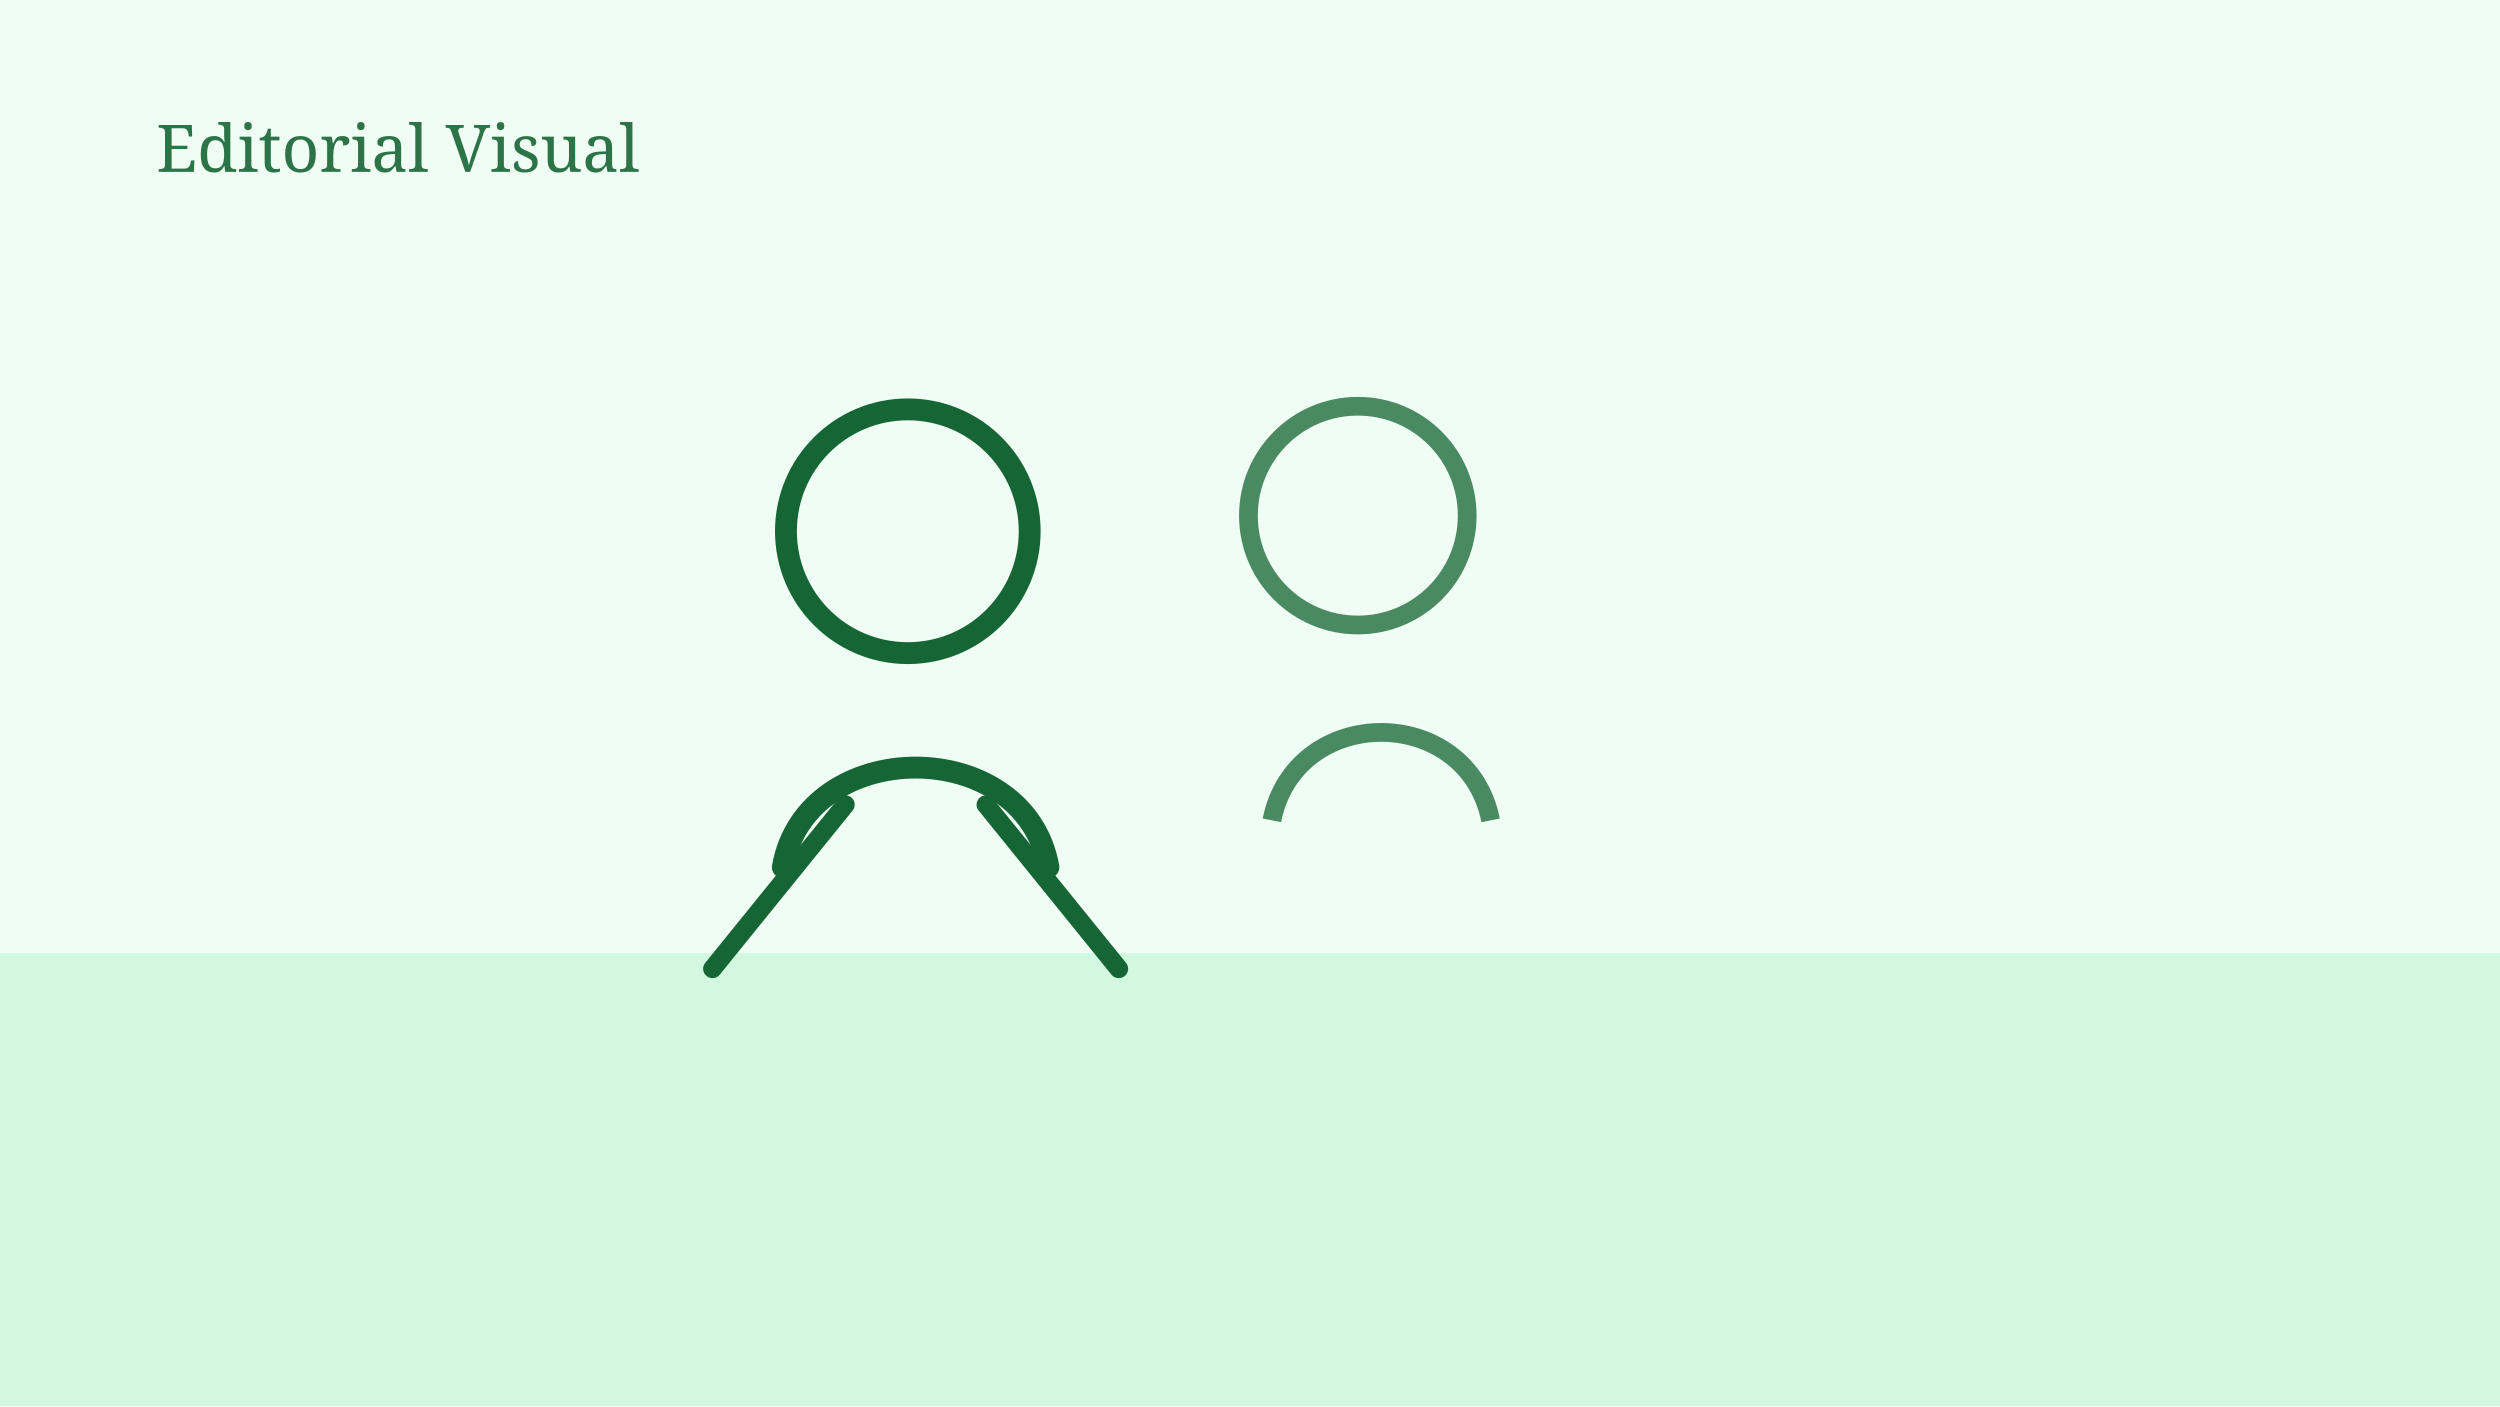
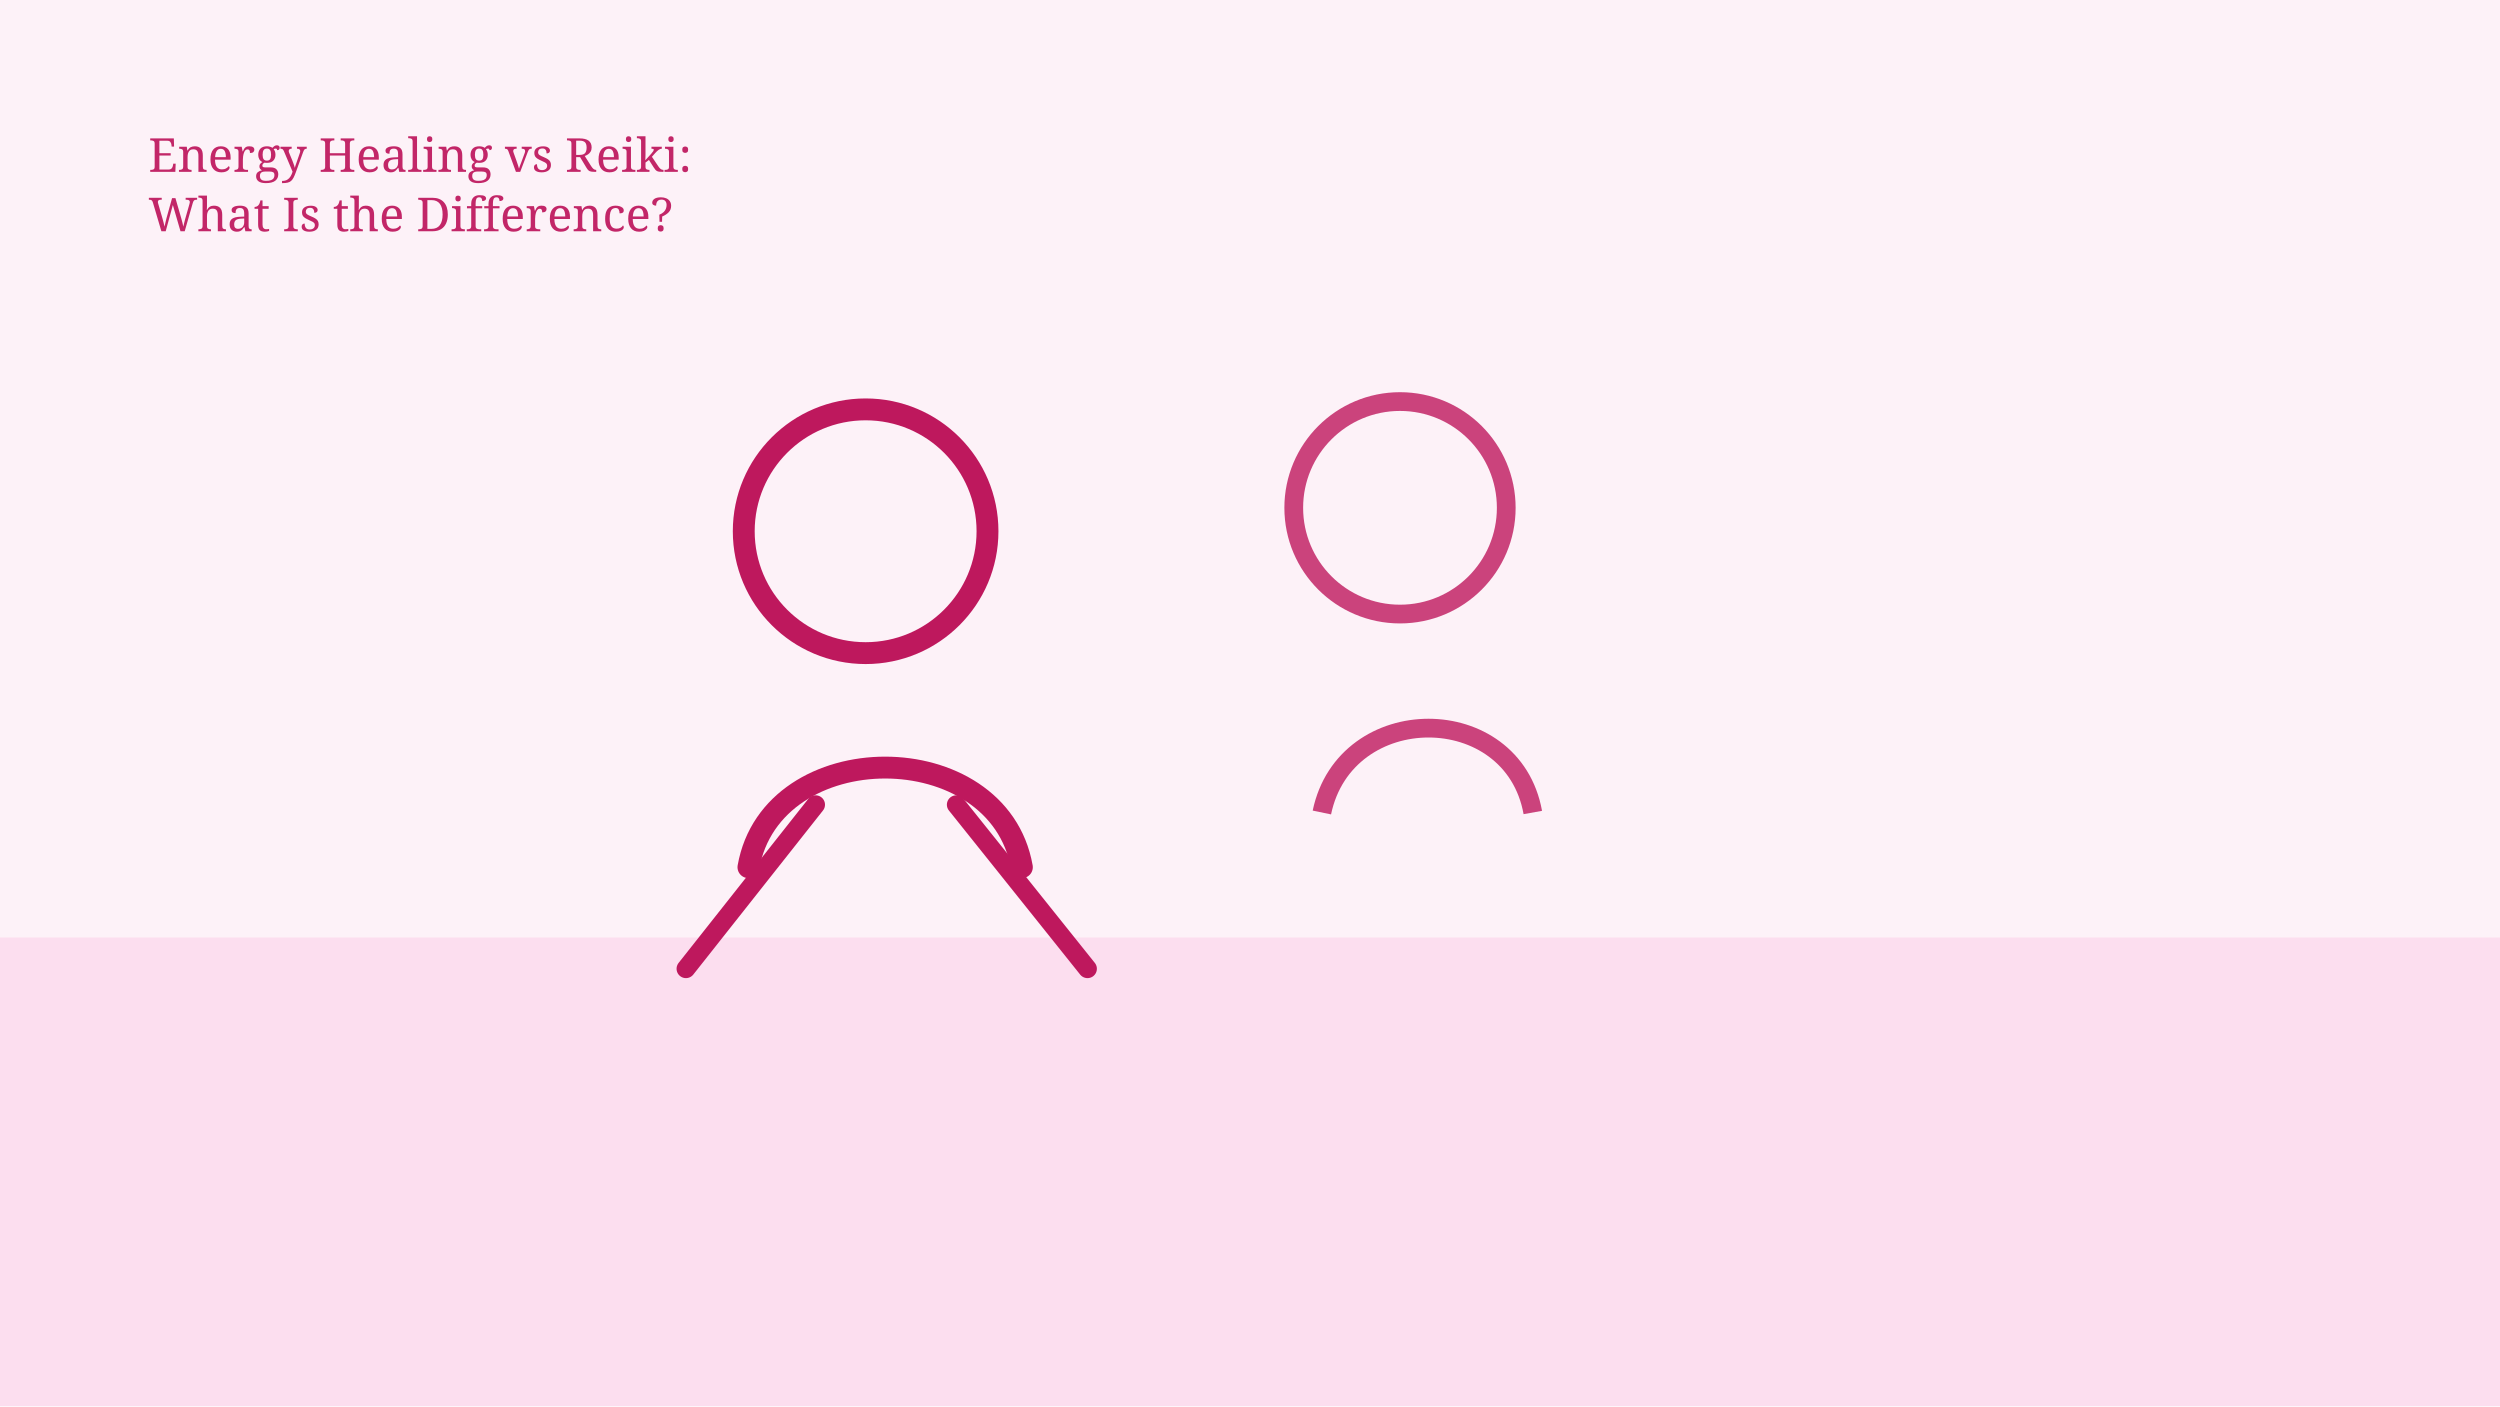
<svg xmlns="http://www.w3.org/2000/svg" width="1600" height="900" viewBox="0 0 1600 900">
-   <rect width="1600" height="900" fill="#f0fdf4" />
-   <rect x="0" y="610" width="1600" height="290" fill="#bbf7d0" opacity="0.58" />
-   <circle cx="581" cy="340" r="78" fill="none" stroke="#166534" stroke-width="14" />
-   <path d="M501 555 C516 470 656 470 671 555" fill="none" stroke="#166534" stroke-width="14" stroke-linecap="round" />
-   <path d="M541 515 L456 620 M631 515 L716 620" stroke="#166534" stroke-width="12" stroke-linecap="round" />
-   <circle cx="869" cy="330" r="70" fill="none" stroke="#166534" stroke-width="12" opacity="0.76" />
-   <path d="M814 525 C829 450 939 450 954 525" fill="none" stroke="#166534" stroke-width="12" opacity="0.76" />
-   <text x="100" y="110" font-size="42" font-family="Georgia, serif" fill="#166534" opacity="0.9">Editorial Visual</text>
+   <rect width="1600" height="900" fill="#fdf2f8" />
+   <rect x="0" y="600" width="1600" height="300" fill="#fbcfe8" opacity="0.58" />
+   <circle cx="554" cy="340" r="78" fill="none" stroke="#be185d" stroke-width="14" />
+   <path d="M479 555 C494 470 639 470 654 555" fill="none" stroke="#be185d" stroke-width="14" stroke-linecap="round" />
+   <path d="M522 515 L439 620 M612 515 L696 620" stroke="#be185d" stroke-width="12" stroke-linecap="round" />
+   <circle cx="896" cy="325" r="68" fill="none" stroke="#be185d" stroke-width="12" opacity="0.8" />
+   <path d="M846 520 C861 448 968 448 981 520" fill="none" stroke="#be185d" stroke-width="12" opacity="0.8" />
+   <text x="95" y="110" font-size="30" font-family="Georgia, serif" fill="#be185d" opacity="0.93">Energy Healing vs Reiki:</text>
+   <text x="95" y="148" font-size="30" font-family="Georgia, serif" fill="#be185d" opacity="0.93">What Is the Difference?</text>
</svg>
